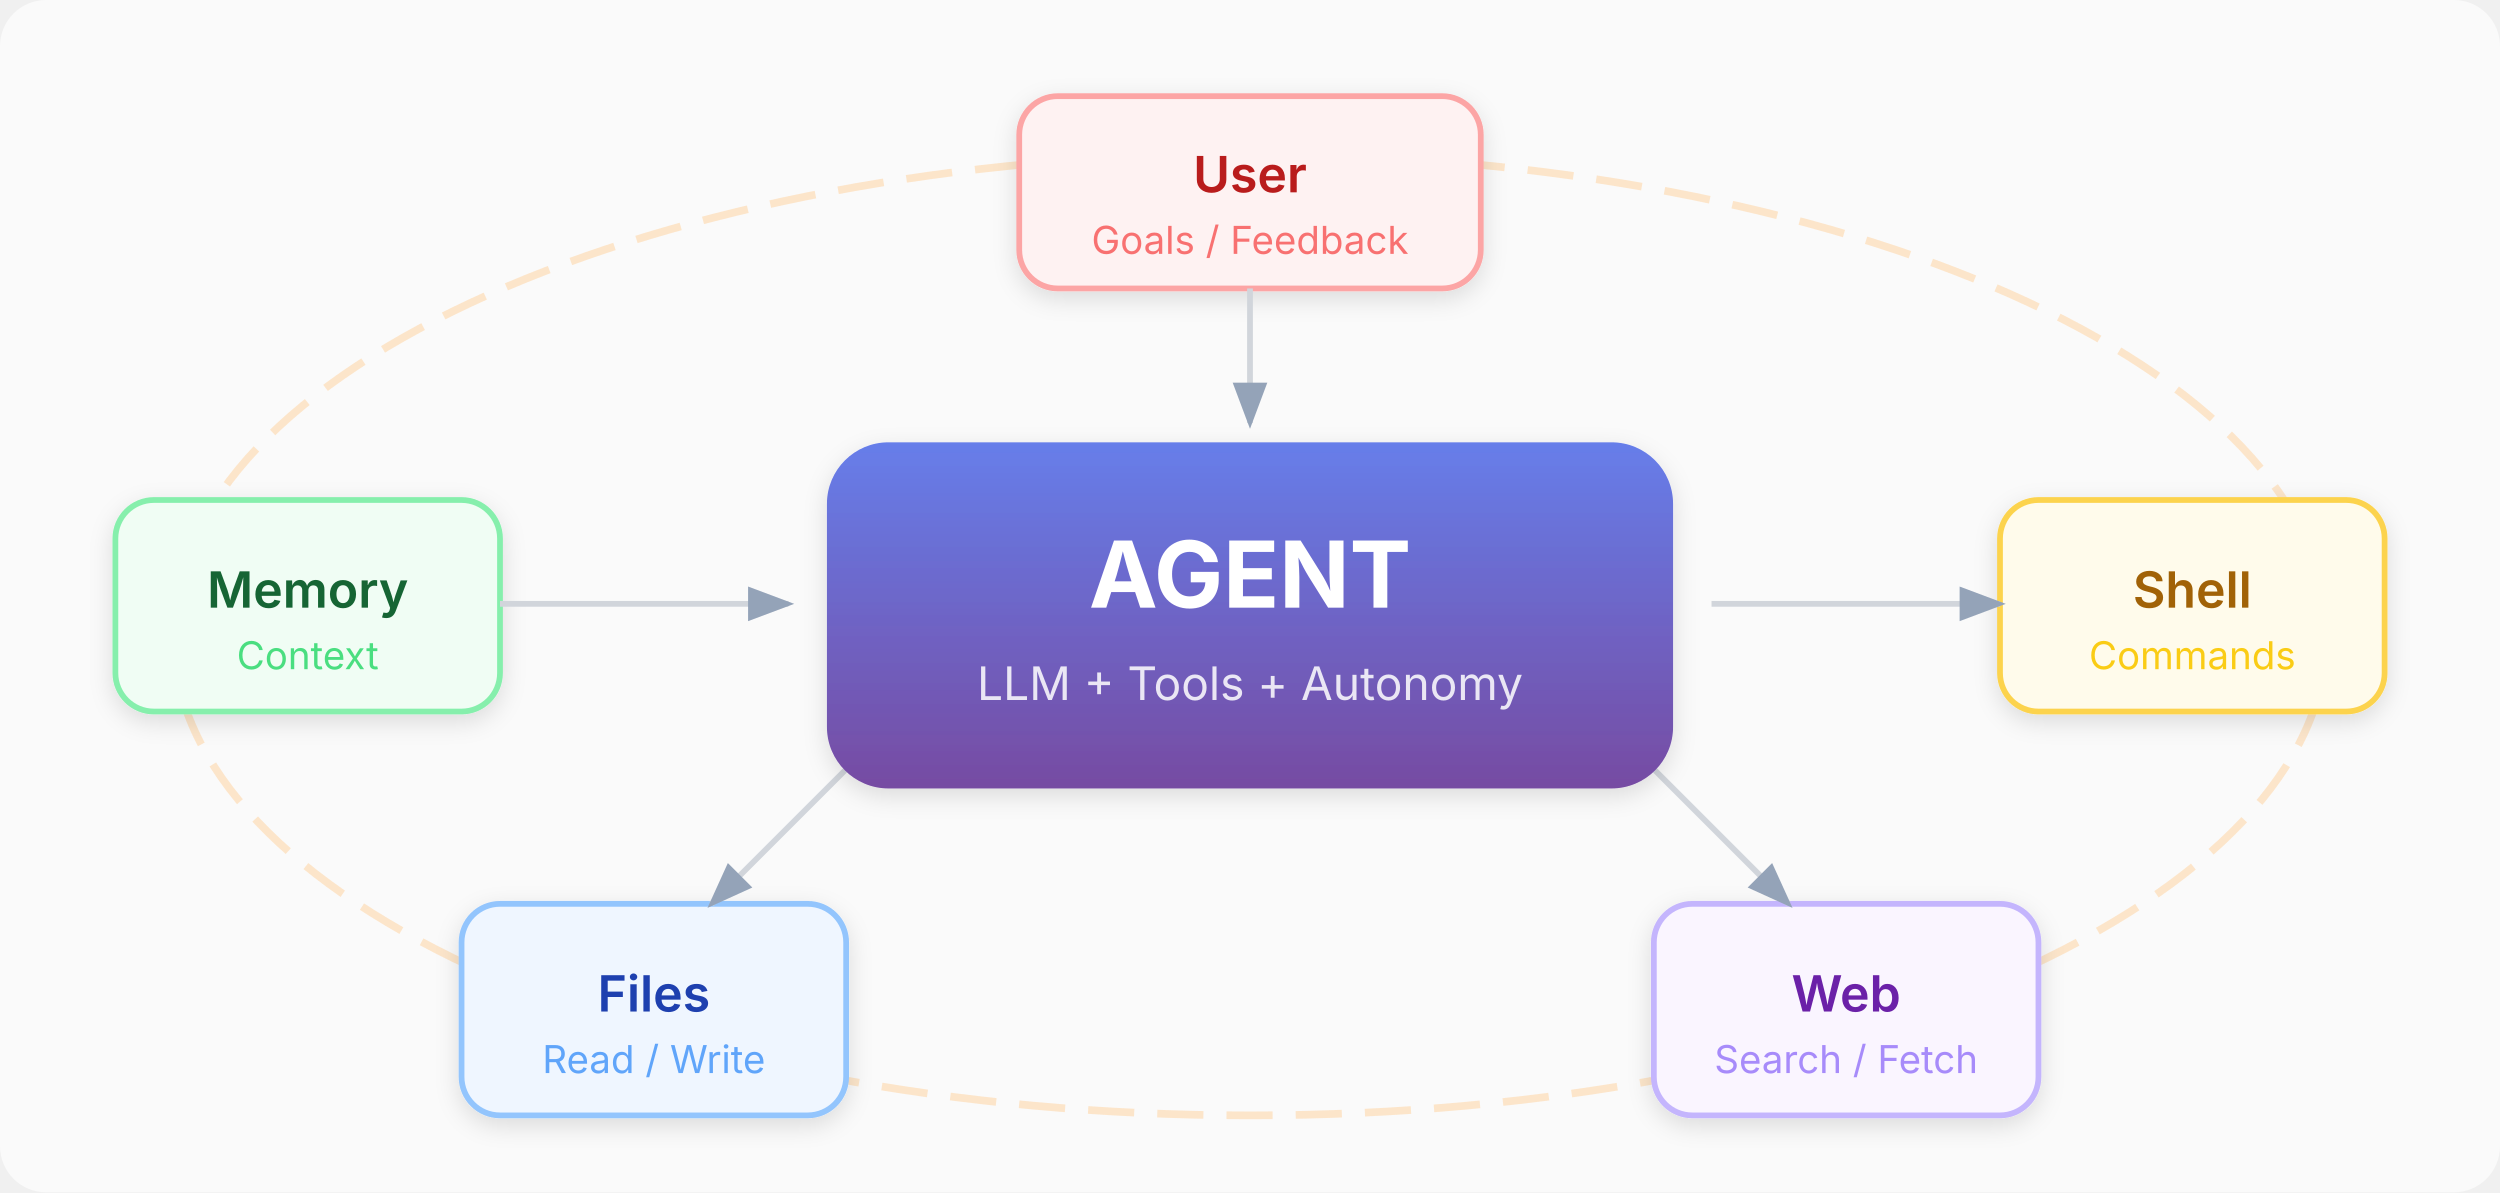
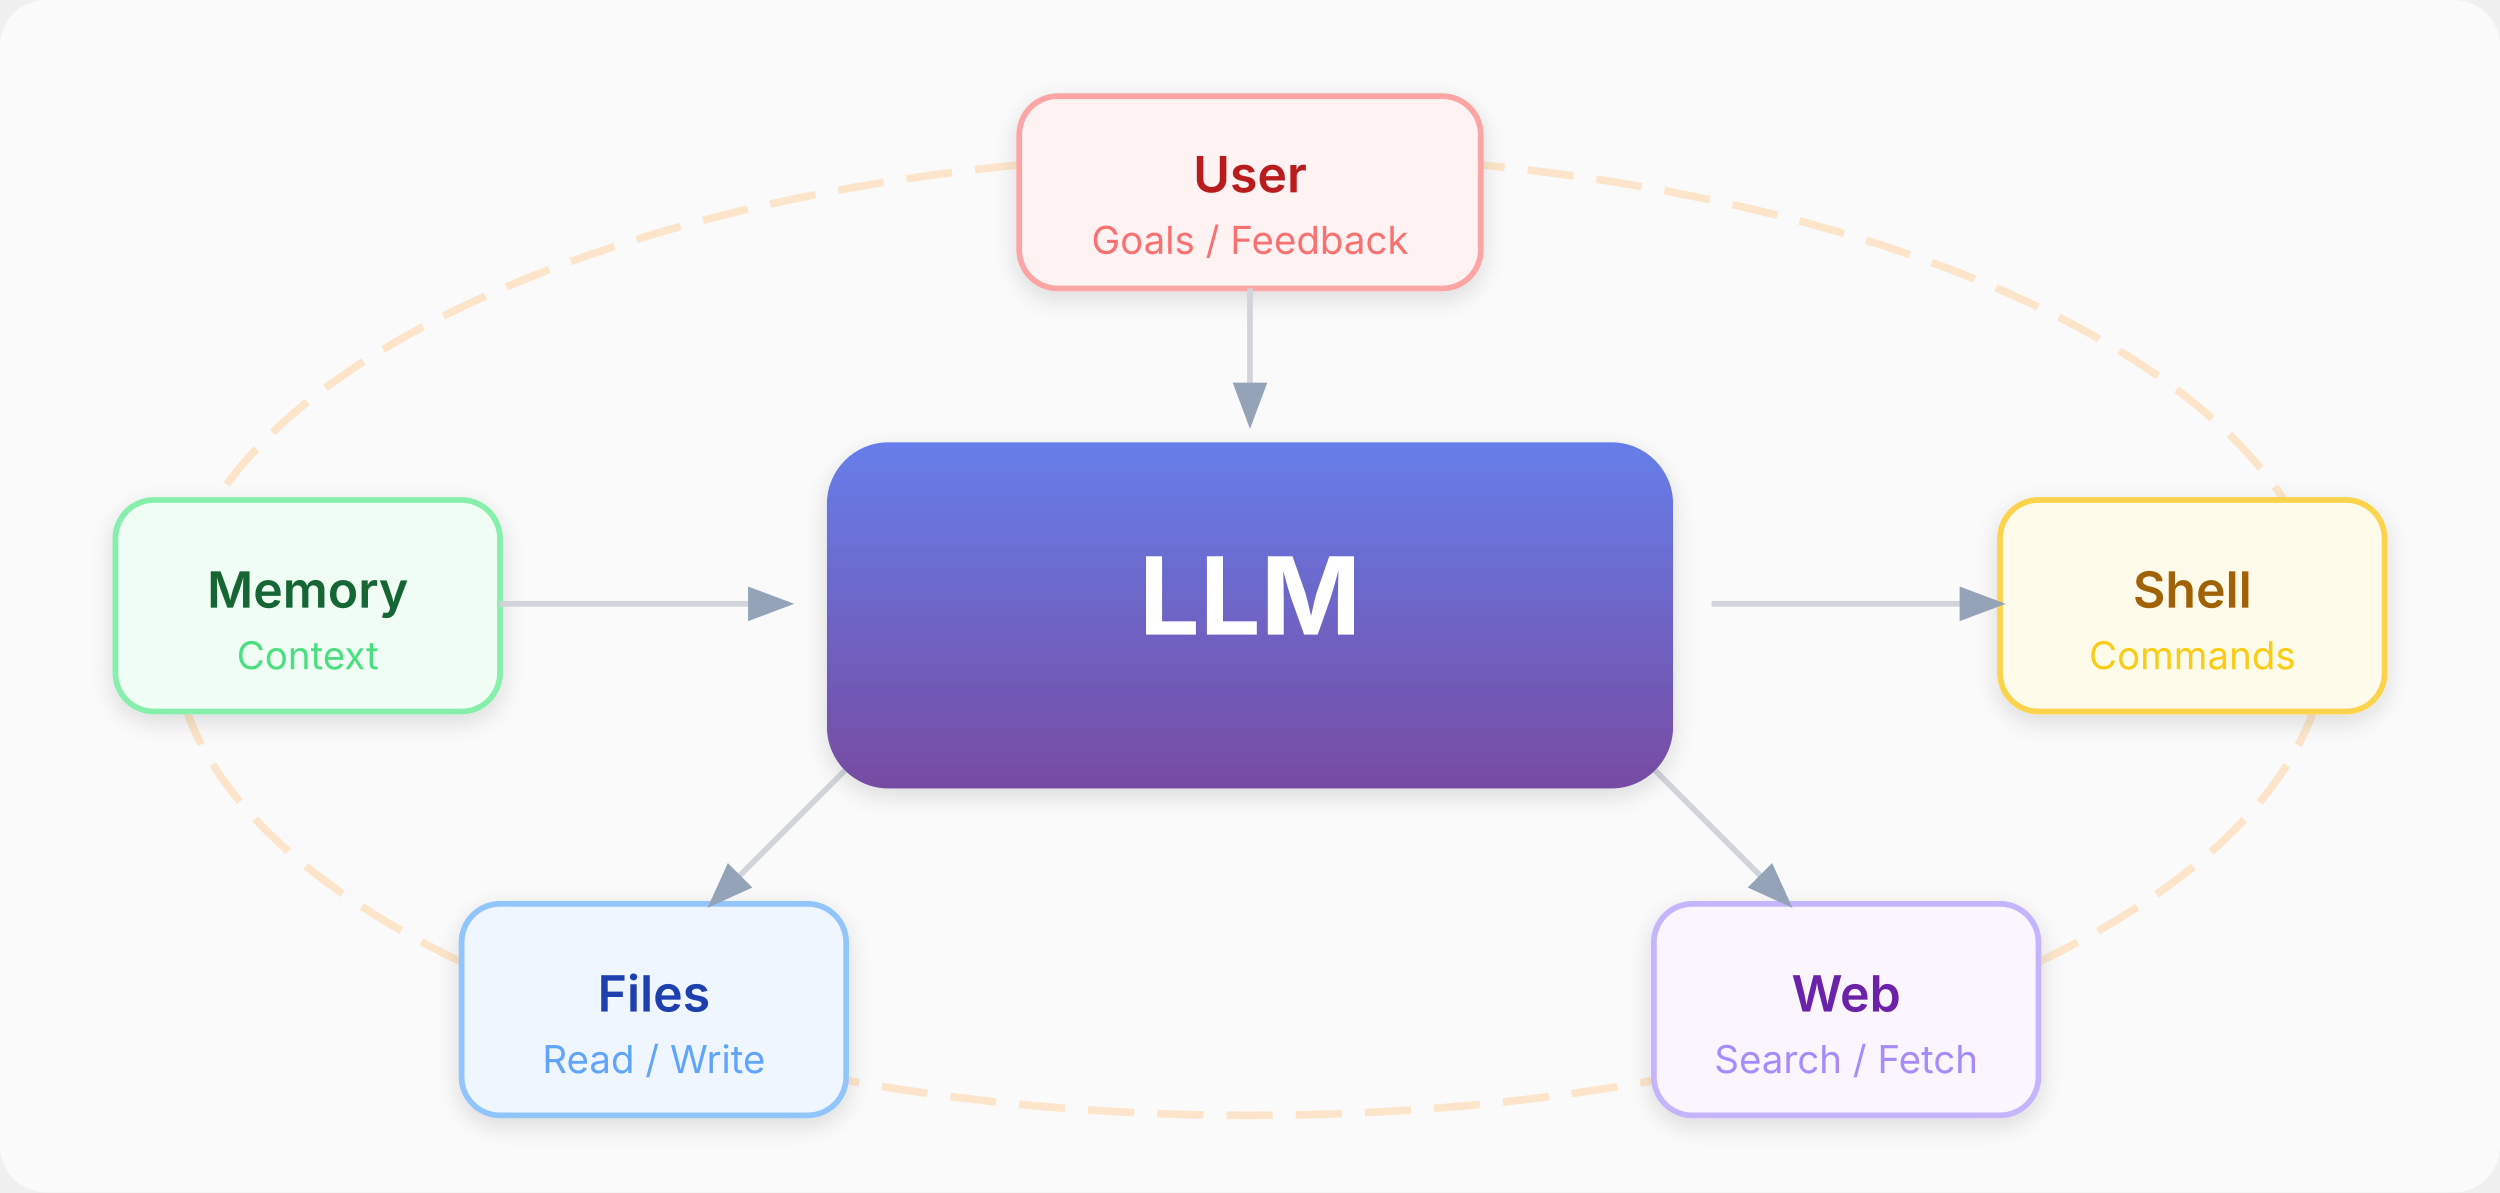
<svg xmlns="http://www.w3.org/2000/svg" viewBox="0 0 650 310">
  <defs>
    <filter id="softShadow" x="-20%" y="-20%" width="140%" height="140%">
      <feGaussianBlur in="SourceAlpha" stdDeviation="3" />
      <feOffset dx="0" dy="2" result="offsetblur" />
      <feComponentTransfer>
        <feFuncA type="linear" slope="0.12" />
      </feComponentTransfer>
      <feMerge>
        <feMergeNode />
        <feMergeNode in="SourceGraphic" />
      </feMerge>
    </filter>
    <linearGradient id="agentGradient" x1="0%" y1="0%" x2="0%" y2="100%">
      <stop offset="0%" style="stop-color:#667eea;stop-opacity:1" />
      <stop offset="100%" style="stop-color:#764ba2;stop-opacity:1" />
    </linearGradient>
    <marker id="arrowhead" markerWidth="8" markerHeight="6" refX="7" refY="3" orient="auto">
      <polygon points="0 0, 8 3, 0 6" fill="#94a3b8" />
    </marker>
    <marker id="loop-arrow" markerWidth="10" markerHeight="8" refX="5" refY="4" orient="auto">
      <polygon points="0 0, 10 4, 0 8" fill="#f97316" />
    </marker>
  </defs>
  <rect width="650" height="310" fill="#fafafa" rx="12" />
  <ellipse cx="325" cy="165" rx="280" ry="125" fill="none" stroke="#fed7aa" stroke-width="2" stroke-dasharray="12 6" opacity="0.6" />
  <rect x="30" y="130" width="100" height="55" rx="10" fill="#f0fdf4" stroke="#86efac" stroke-width="1.5" filter="url(#softShadow)" />
  <text x="80" y="158" text-anchor="middle" fill="#166534" font-family="system-ui, -apple-system, sans-serif" font-size="13" font-weight="600">Memory</text>
  <text x="80" y="174" text-anchor="middle" fill="#4ade80" font-family="system-ui, -apple-system, sans-serif" font-size="10">Context</text>
  <rect x="520" y="130" width="100" height="55" rx="10" fill="#fffbeb" stroke="#fcd34d" stroke-width="1.5" filter="url(#softShadow)" />
  <text x="570" y="158" text-anchor="middle" fill="#a16207" font-family="system-ui, -apple-system, sans-serif" font-size="13" font-weight="600">Shell</text>
  <text x="570" y="174" text-anchor="middle" fill="#facc15" font-family="system-ui, -apple-system, sans-serif" font-size="10">Commands</text>
  <rect x="120" y="235" width="100" height="55" rx="10" fill="#eff6ff" stroke="#93c5fd" stroke-width="1.5" filter="url(#softShadow)" />
  <text x="170" y="263" text-anchor="middle" fill="#1e40af" font-family="system-ui, -apple-system, sans-serif" font-size="13" font-weight="600">Files</text>
  <text x="170" y="279" text-anchor="middle" fill="#60a5fa" font-family="system-ui, -apple-system, sans-serif" font-size="10">Read / Write</text>
  <rect x="430" y="235" width="100" height="55" rx="10" fill="#faf5ff" stroke="#c4b5fd" stroke-width="1.5" filter="url(#softShadow)" />
  <text x="480" y="263" text-anchor="middle" fill="#6b21a8" font-family="system-ui, -apple-system, sans-serif" font-size="13" font-weight="600">Web</text>
  <text x="480" y="279" text-anchor="middle" fill="#a78bfa" font-family="system-ui, -apple-system, sans-serif" font-size="10">Search / Fetch</text>
  <line x1="130" y1="157" x2="205" y2="157" stroke="#d1d5db" stroke-width="1.5" marker-end="url(#arrowhead)" />
  <line x1="445" y1="157" x2="520" y2="157" stroke="#d1d5db" stroke-width="1.5" marker-end="url(#arrowhead)" />
  <line x1="220" y1="200" x2="185" y2="235" stroke="#d1d5db" stroke-width="1.5" marker-end="url(#arrowhead)" />
  <line x1="430" y1="200" x2="465" y2="235" stroke="#d1d5db" stroke-width="1.5" marker-end="url(#arrowhead)" />
  <rect x="215" y="115" width="220" height="90" rx="16" fill="url(#agentGradient)" filter="url(#softShadow)" />
-   <text x="325" y="158" text-anchor="middle" fill="white" font-family="system-ui, -apple-system, sans-serif" font-size="24" font-weight="700">AGENT</text>
-   <text x="325" y="182" text-anchor="middle" fill="rgba(255,255,255,0.85)" font-family="system-ui, -apple-system, sans-serif" font-size="12">LLM + Tools + Autonomy</text>
+   <text x="325" y="165" text-anchor="middle" fill="white" font-family="system-ui, -apple-system, sans-serif" font-size="28" font-weight="700">LLM</text>
  <rect x="265" y="25" width="120" height="50" rx="10" fill="#fef2f2" stroke="#fca5a5" stroke-width="1.5" filter="url(#softShadow)" />
  <text x="325" y="50" text-anchor="middle" fill="#b91c1c" font-family="system-ui, -apple-system, sans-serif" font-size="13" font-weight="600">User</text>
  <text x="325" y="66" text-anchor="middle" fill="#f87171" font-family="system-ui, -apple-system, sans-serif" font-size="10">Goals / Feedback</text>
  <line x1="325" y1="75" x2="325" y2="110" stroke="#d1d5db" stroke-width="1.5" marker-end="url(#arrowhead)" />
</svg>
